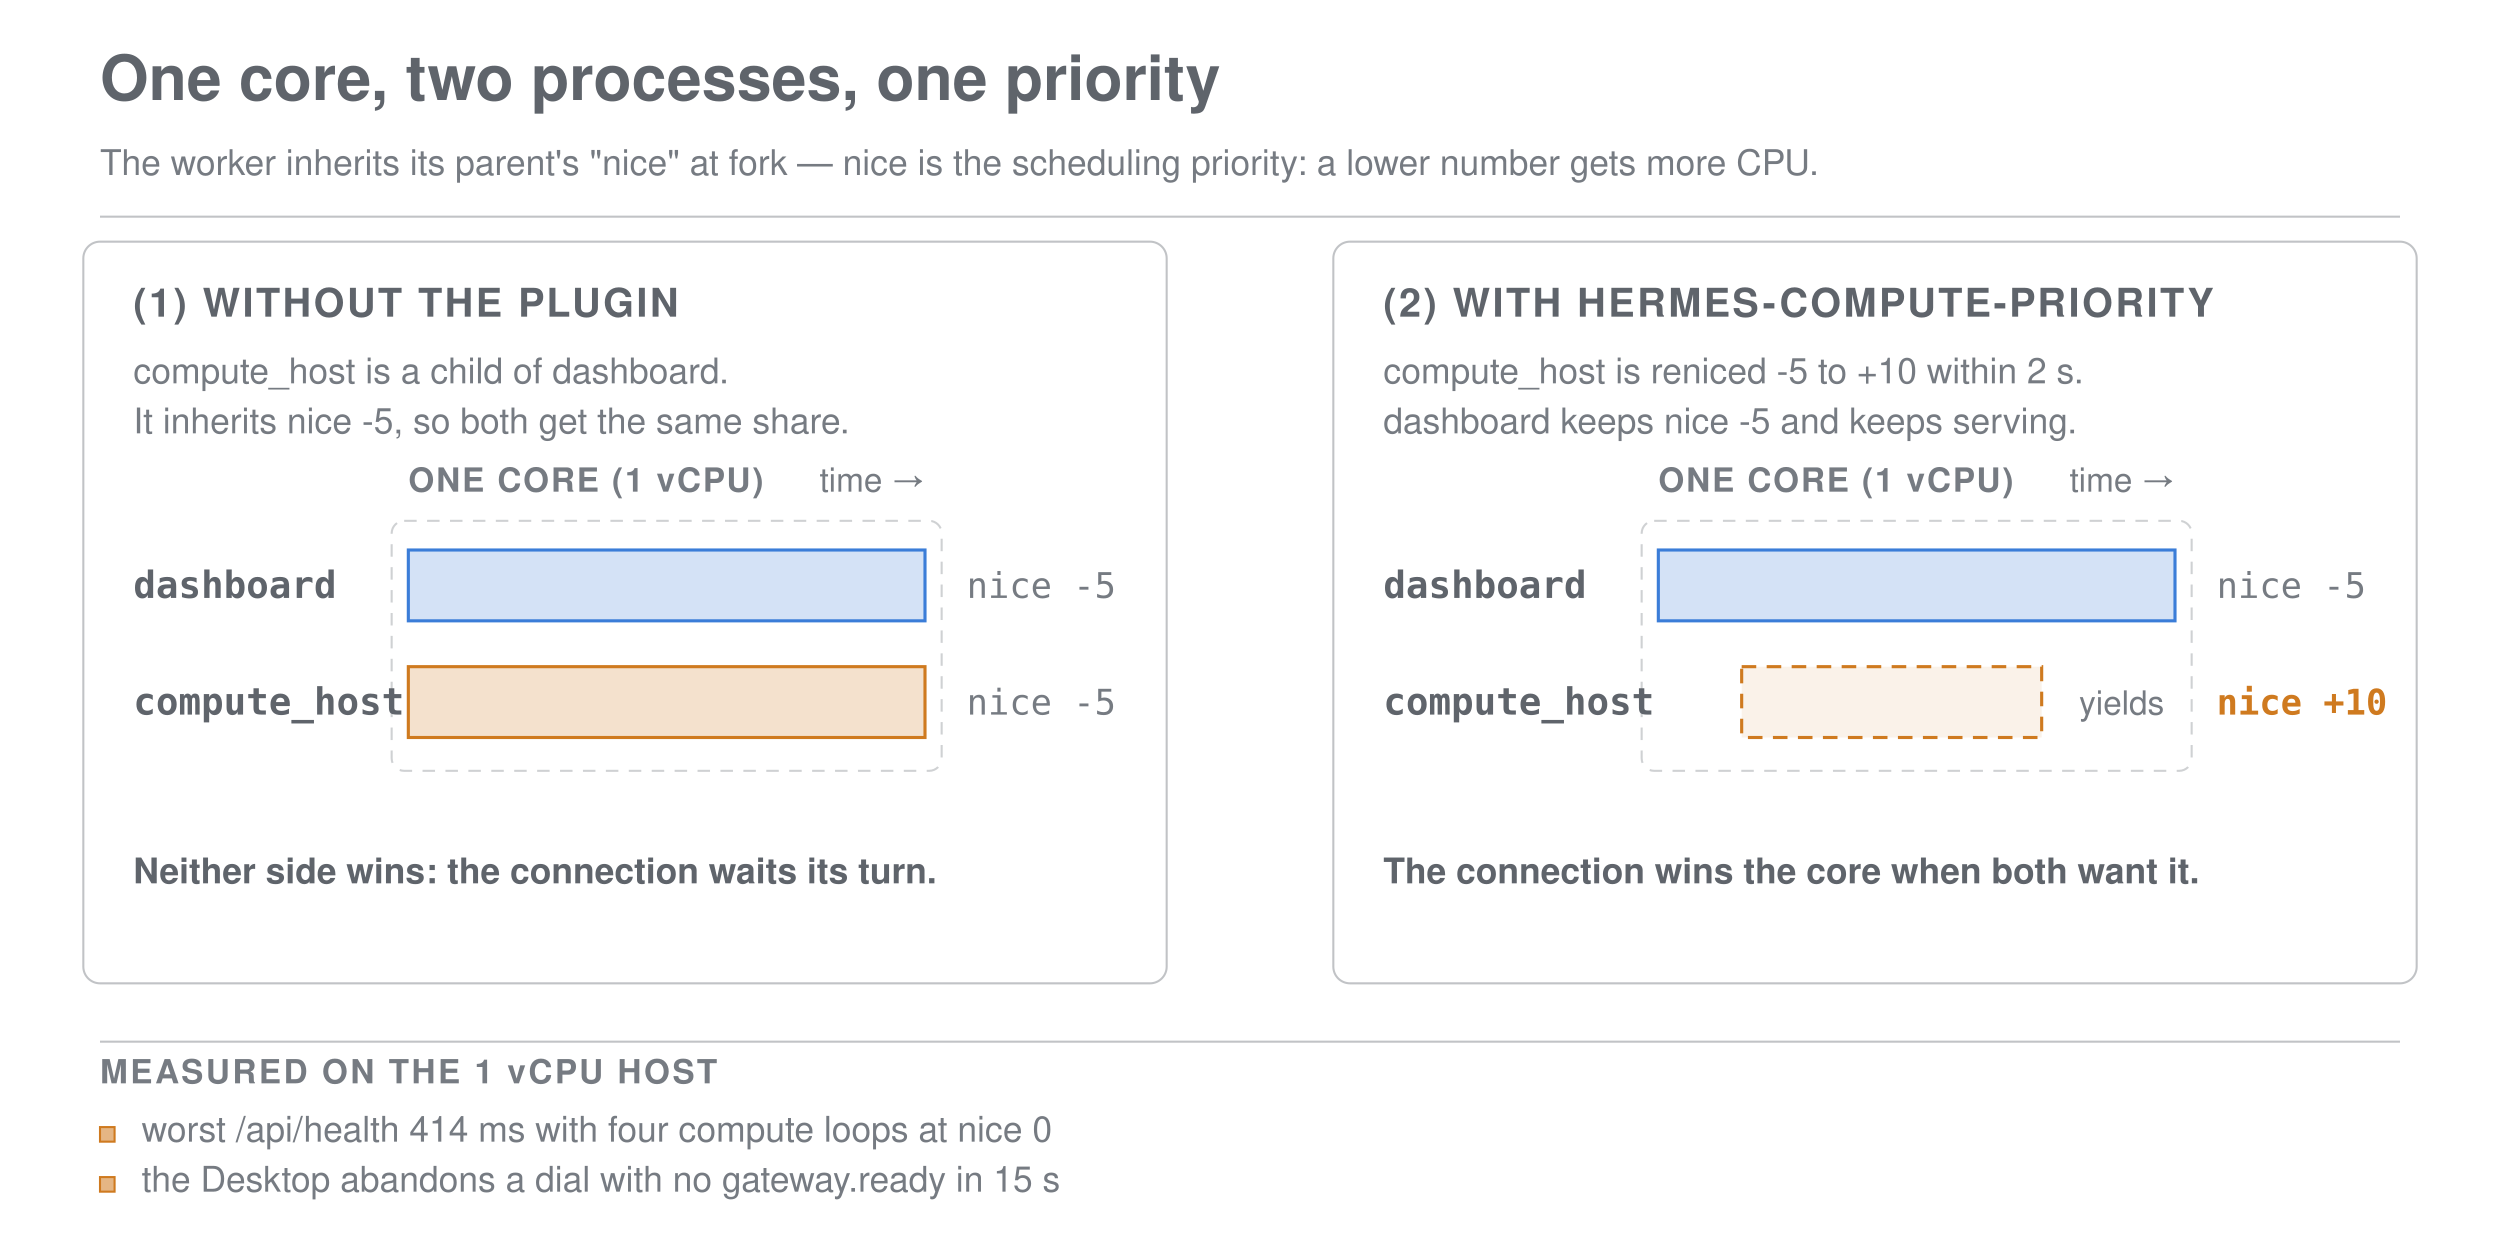
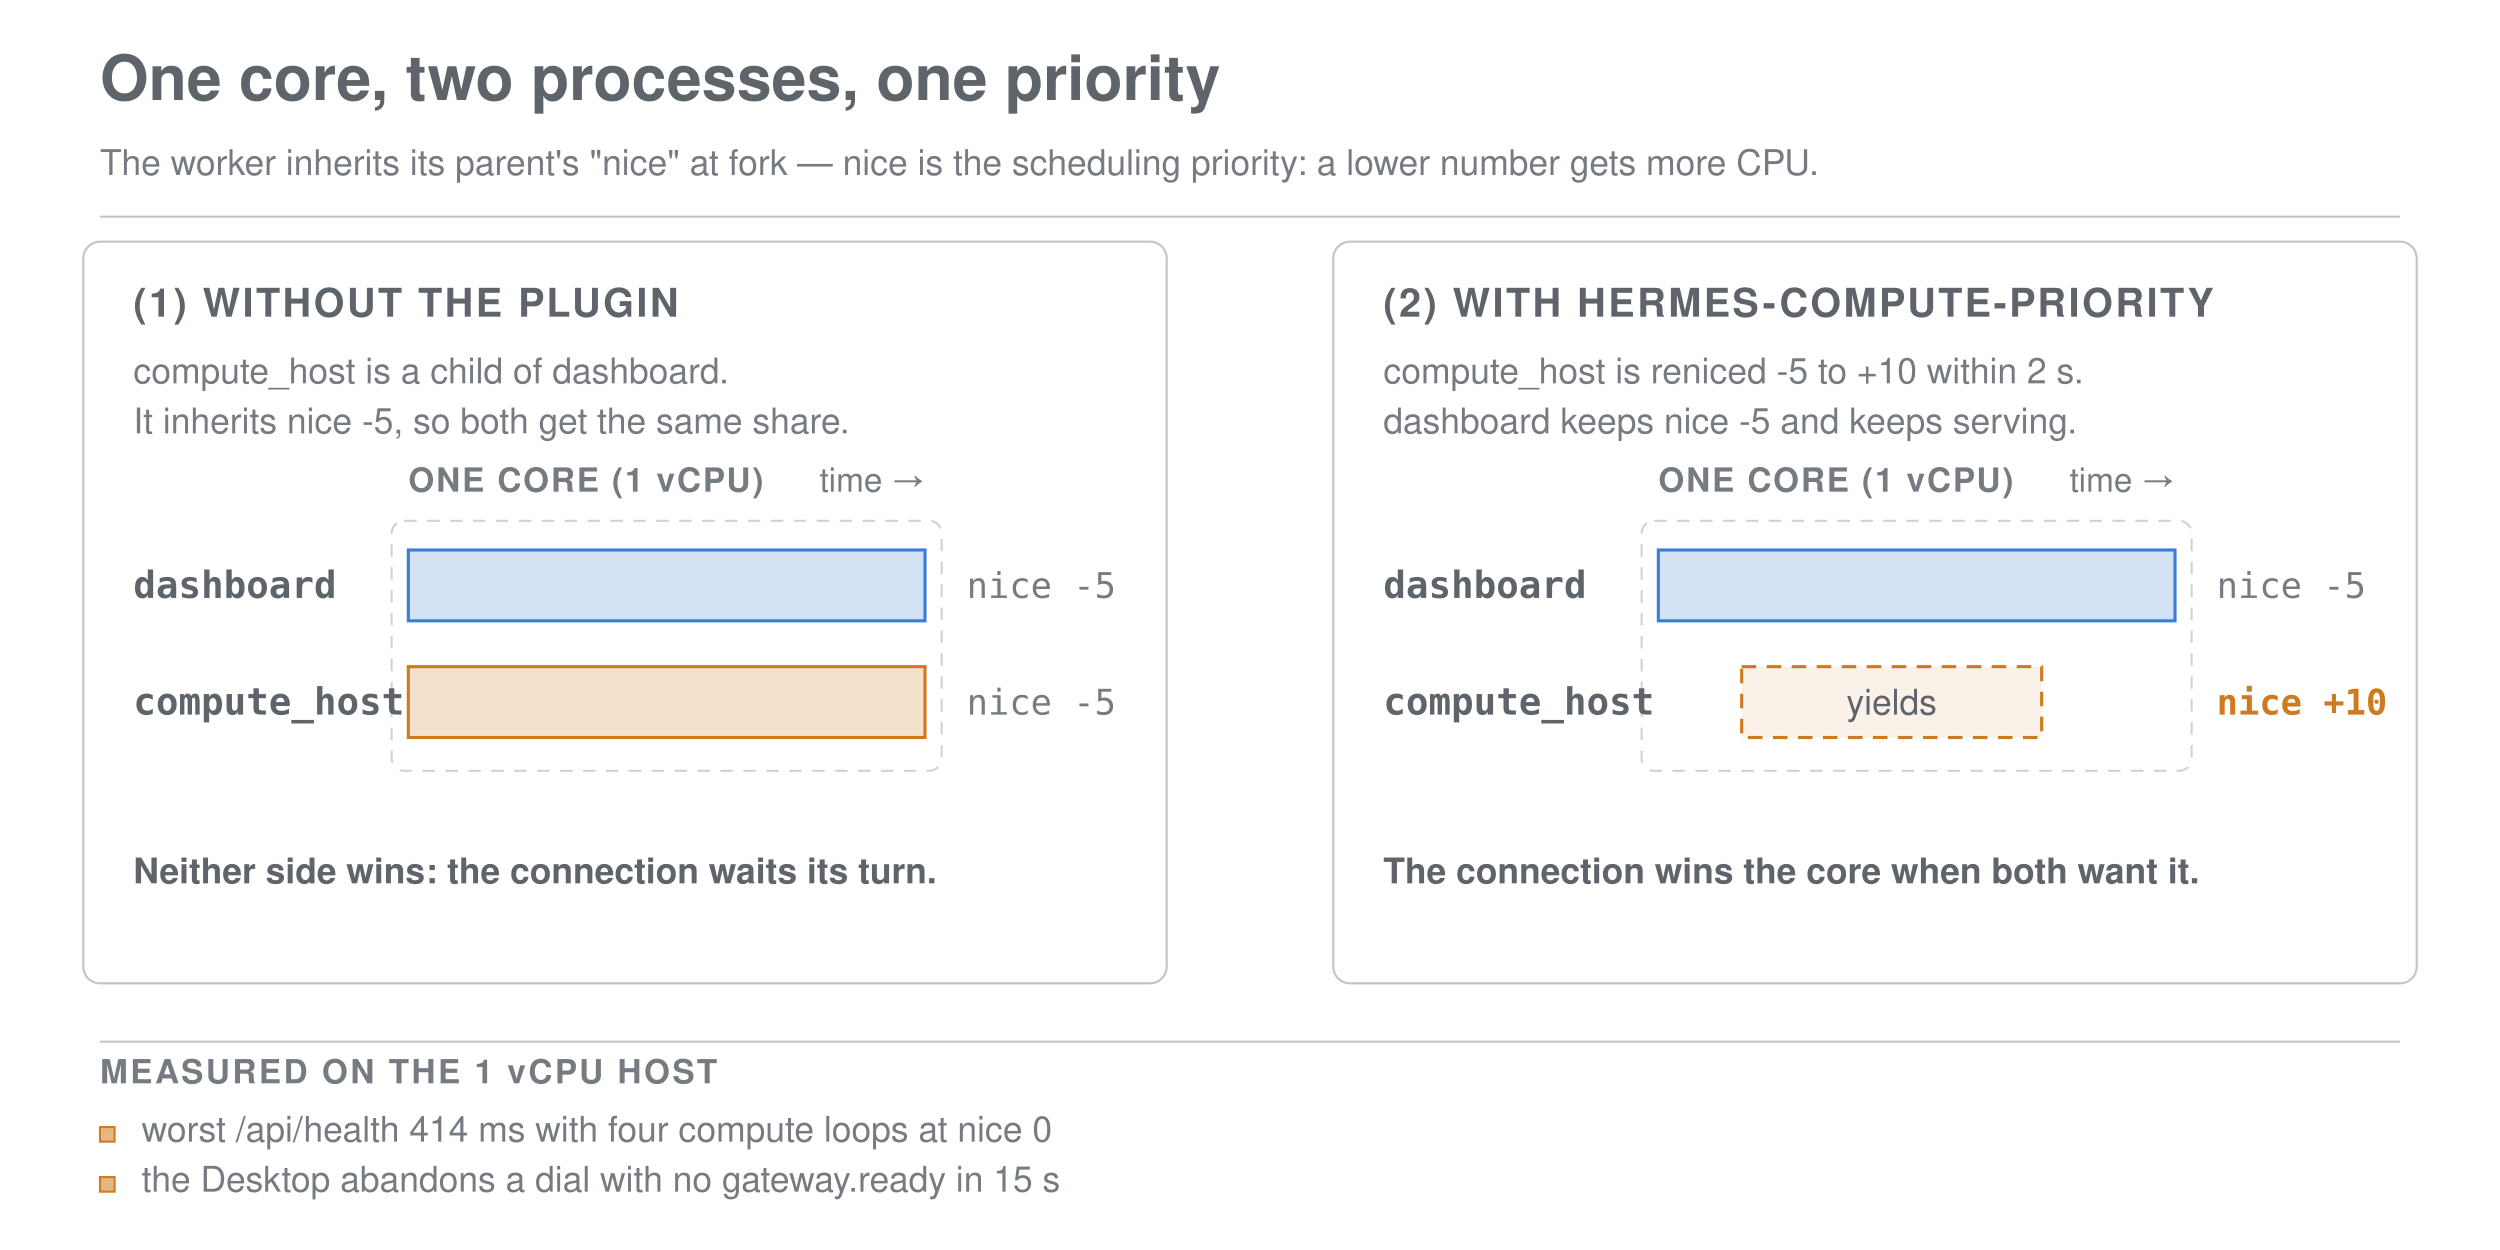
<svg xmlns="http://www.w3.org/2000/svg" viewBox="0 0 1200 600" width="1200" height="600">
  <text x="48" y="48" font-family="system-ui, -apple-system, 'Segoe UI', Helvetica, Arial, sans-serif" font-size="30" font-weight="700" fill="#5f646b">One core, two processes, one priority</text>
  <text x="48" y="84" font-family="system-ui, -apple-system, 'Segoe UI', Helvetica, Arial, sans-serif" font-size="17" fill="#767b82">The worker inherits its parent's "nice" at fork — nice is the scheduling priority: a lower number gets more CPU.</text>
  <line x1="48" y1="104" x2="1152" y2="104" stroke="#767b82" stroke-opacity="0.45" stroke-width="1" />
  <rect x="40" y="116" width="520" height="356" rx="8" fill="none" stroke="#767b82" stroke-opacity="0.45" stroke-width="1" />
  <text x="64" y="152" font-family="system-ui, -apple-system, 'Segoe UI', Helvetica, Arial, sans-serif" font-size="19" font-weight="700" letter-spacing="1.2" fill="#5f646b">(1) WITHOUT THE PLUGIN</text>
  <text x="64" y="184" font-family="system-ui, -apple-system, 'Segoe UI', Helvetica, Arial, sans-serif" font-size="17" fill="#767b82">compute_host is a child of dashboard.</text>
  <text x="64" y="208" font-family="system-ui, -apple-system, 'Segoe UI', Helvetica, Arial, sans-serif" font-size="17" fill="#767b82">It inherits nice -5, so both get the same share.</text>
  <text x="196" y="236" font-family="system-ui, -apple-system, 'Segoe UI', Helvetica, Arial, sans-serif" font-size="16" font-weight="700" letter-spacing="0.9" fill="#767b82">ONE CORE (1 vCPU)</text>
  <text x="444" y="236" text-anchor="end" font-family="system-ui, -apple-system, 'Segoe UI', Helvetica, Arial, sans-serif" font-size="16" fill="#767b82">time →</text>
  <rect x="188" y="250" width="264" height="120" rx="6" fill="none" stroke="#767b82" stroke-opacity="0.35" stroke-width="1" stroke-dasharray="6 5" />
  <rect x="196" y="264" width="248" height="34" fill="#3b7dd8" fill-opacity="0.22" stroke="#3b7dd8" stroke-width="1.5" />
  <text x="64" y="287" font-family="ui-monospace, SFMono-Regular, Menlo, Consolas, monospace" font-size="18" font-weight="700" fill="#5f646b">dashboard</text>
  <text x="464" y="287" font-family="ui-monospace, SFMono-Regular, Menlo, Consolas, monospace" font-size="17" fill="#767b82">nice -5</text>
  <rect x="196" y="320" width="248" height="34" fill="#cf7a1f" fill-opacity="0.22" stroke="#cf7a1f" stroke-width="1.5" />
  <text x="64" y="343" font-family="ui-monospace, SFMono-Regular, Menlo, Consolas, monospace" font-size="18" font-weight="700" fill="#5f646b">compute_host</text>
  <text x="464" y="343" font-family="ui-monospace, SFMono-Regular, Menlo, Consolas, monospace" font-size="17" fill="#767b82">nice -5</text>
  <text x="64" y="424" font-family="system-ui, -apple-system, 'Segoe UI', Helvetica, Arial, sans-serif" font-size="17" font-weight="700" fill="#5f646b">Neither side wins: the connection waits its turn.</text>
  <rect x="640" y="116" width="520" height="356" rx="8" fill="none" stroke="#767b82" stroke-opacity="0.45" stroke-width="1" />
  <text x="664" y="152" font-family="system-ui, -apple-system, 'Segoe UI', Helvetica, Arial, sans-serif" font-size="19" font-weight="700" letter-spacing="1.2" fill="#5f646b">(2) WITH HERMES-COMPUTE-PRIORITY</text>
  <text x="664" y="184" font-family="system-ui, -apple-system, 'Segoe UI', Helvetica, Arial, sans-serif" font-size="17" fill="#767b82">compute_host is reniced -5 to +10 within 2 s.</text>
  <text x="664" y="208" font-family="system-ui, -apple-system, 'Segoe UI', Helvetica, Arial, sans-serif" font-size="17" fill="#767b82">dashboard keeps nice -5 and keeps serving.</text>
  <text x="796" y="236" font-family="system-ui, -apple-system, 'Segoe UI', Helvetica, Arial, sans-serif" font-size="16" font-weight="700" letter-spacing="0.9" fill="#767b82">ONE CORE (1 vCPU)</text>
  <text x="1044" y="236" text-anchor="end" font-family="system-ui, -apple-system, 'Segoe UI', Helvetica, Arial, sans-serif" font-size="16" fill="#767b82">time →</text>
  <rect x="788" y="250" width="264" height="120" rx="6" fill="none" stroke="#767b82" stroke-opacity="0.35" stroke-width="1" stroke-dasharray="6 5" />
  <rect x="796" y="264" width="248" height="34" fill="#3b7dd8" fill-opacity="0.22" stroke="#3b7dd8" stroke-width="1.5" />
  <text x="664" y="287" font-family="ui-monospace, SFMono-Regular, Menlo, Consolas, monospace" font-size="18" font-weight="700" fill="#5f646b">dashboard</text>
  <text x="1064" y="287" font-family="ui-monospace, SFMono-Regular, Menlo, Consolas, monospace" font-size="17" fill="#767b82">nice -5</text>
  <rect x="836" y="320" width="144" height="34" fill="#cf7a1f" fill-opacity="0.10" stroke="#cf7a1f" stroke-width="1.5" stroke-dasharray="7 5" />
  <text x="664" y="343" font-family="ui-monospace, SFMono-Regular, Menlo, Consolas, monospace" font-size="18" font-weight="700" fill="#5f646b">compute_host</text>
  <text x="1064" y="343" font-family="ui-monospace, SFMono-Regular, Menlo, Consolas, monospace" font-size="17" font-weight="700" fill="#cf7a1f">nice +10</text>
-   <text x="998" y="343" font-family="system-ui, -apple-system, 'Segoe UI', Helvetica, Arial, sans-serif" font-size="16" fill="#767b82">yields</text>
+   <text x="908" y="343" text-anchor="middle" font-family="system-ui, -apple-system, 'Segoe UI', Helvetica, Arial, sans-serif" font-size="17" fill="#5f646b">yields</text>
  <text x="664" y="424" font-family="system-ui, -apple-system, 'Segoe UI', Helvetica, Arial, sans-serif" font-size="17" font-weight="700" fill="#5f646b">The connection wins the core when both want it.</text>
  <line x1="48" y1="500" x2="1152" y2="500" stroke="#767b82" stroke-opacity="0.45" stroke-width="1" />
  <text x="48" y="520" font-family="system-ui, -apple-system, 'Segoe UI', Helvetica, Arial, sans-serif" font-size="16" font-weight="700" letter-spacing="1.2" fill="#767b82">MEASURED ON THE 1 vCPU HOST</text>
  <rect x="48" y="541" width="7" height="7" fill="#cf7a1f" fill-opacity="0.55" stroke="#cf7a1f" stroke-width="1" />
  <text x="68" y="548" font-family="system-ui, -apple-system, 'Segoe UI', Helvetica, Arial, sans-serif" font-size="17" fill="#767b82">worst /api/health 414 ms with four compute loops at nice 0</text>
  <rect x="48" y="565" width="7" height="7" fill="#cf7a1f" fill-opacity="0.55" stroke="#cf7a1f" stroke-width="1" />
  <text x="68" y="572" font-family="system-ui, -apple-system, 'Segoe UI', Helvetica, Arial, sans-serif" font-size="17" fill="#767b82">the Desktop abandons a dial with no gateway.ready in 15 s</text>
</svg>
